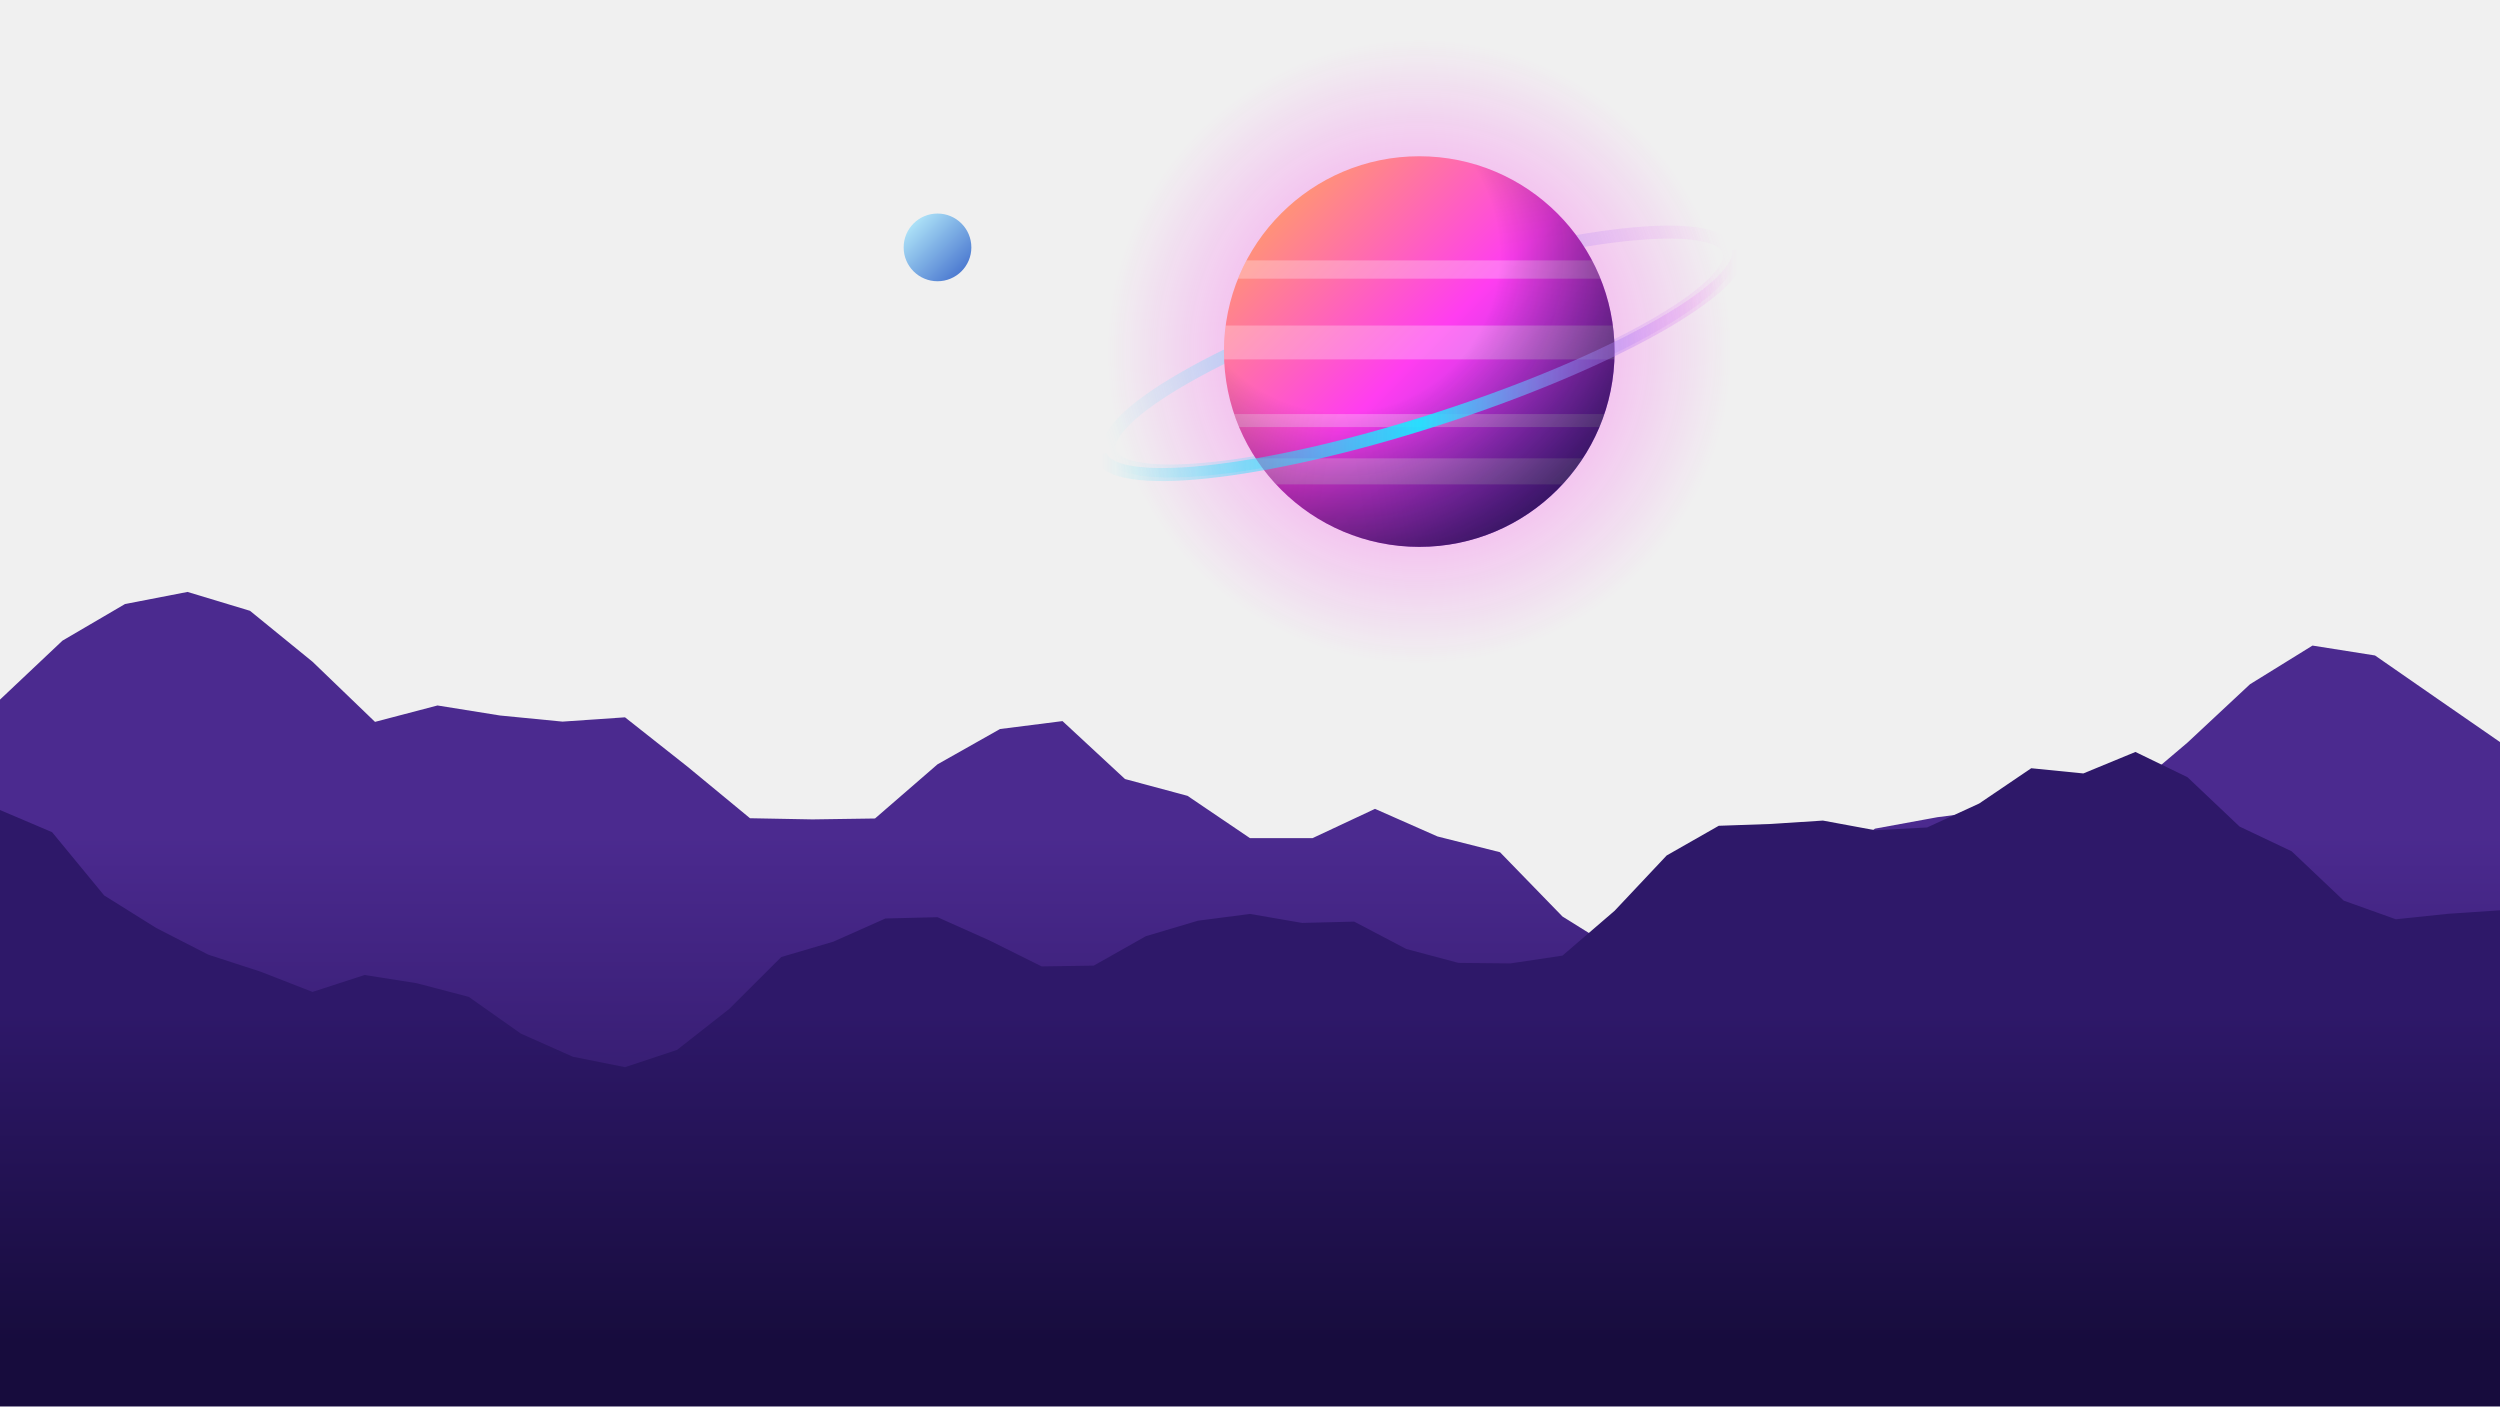
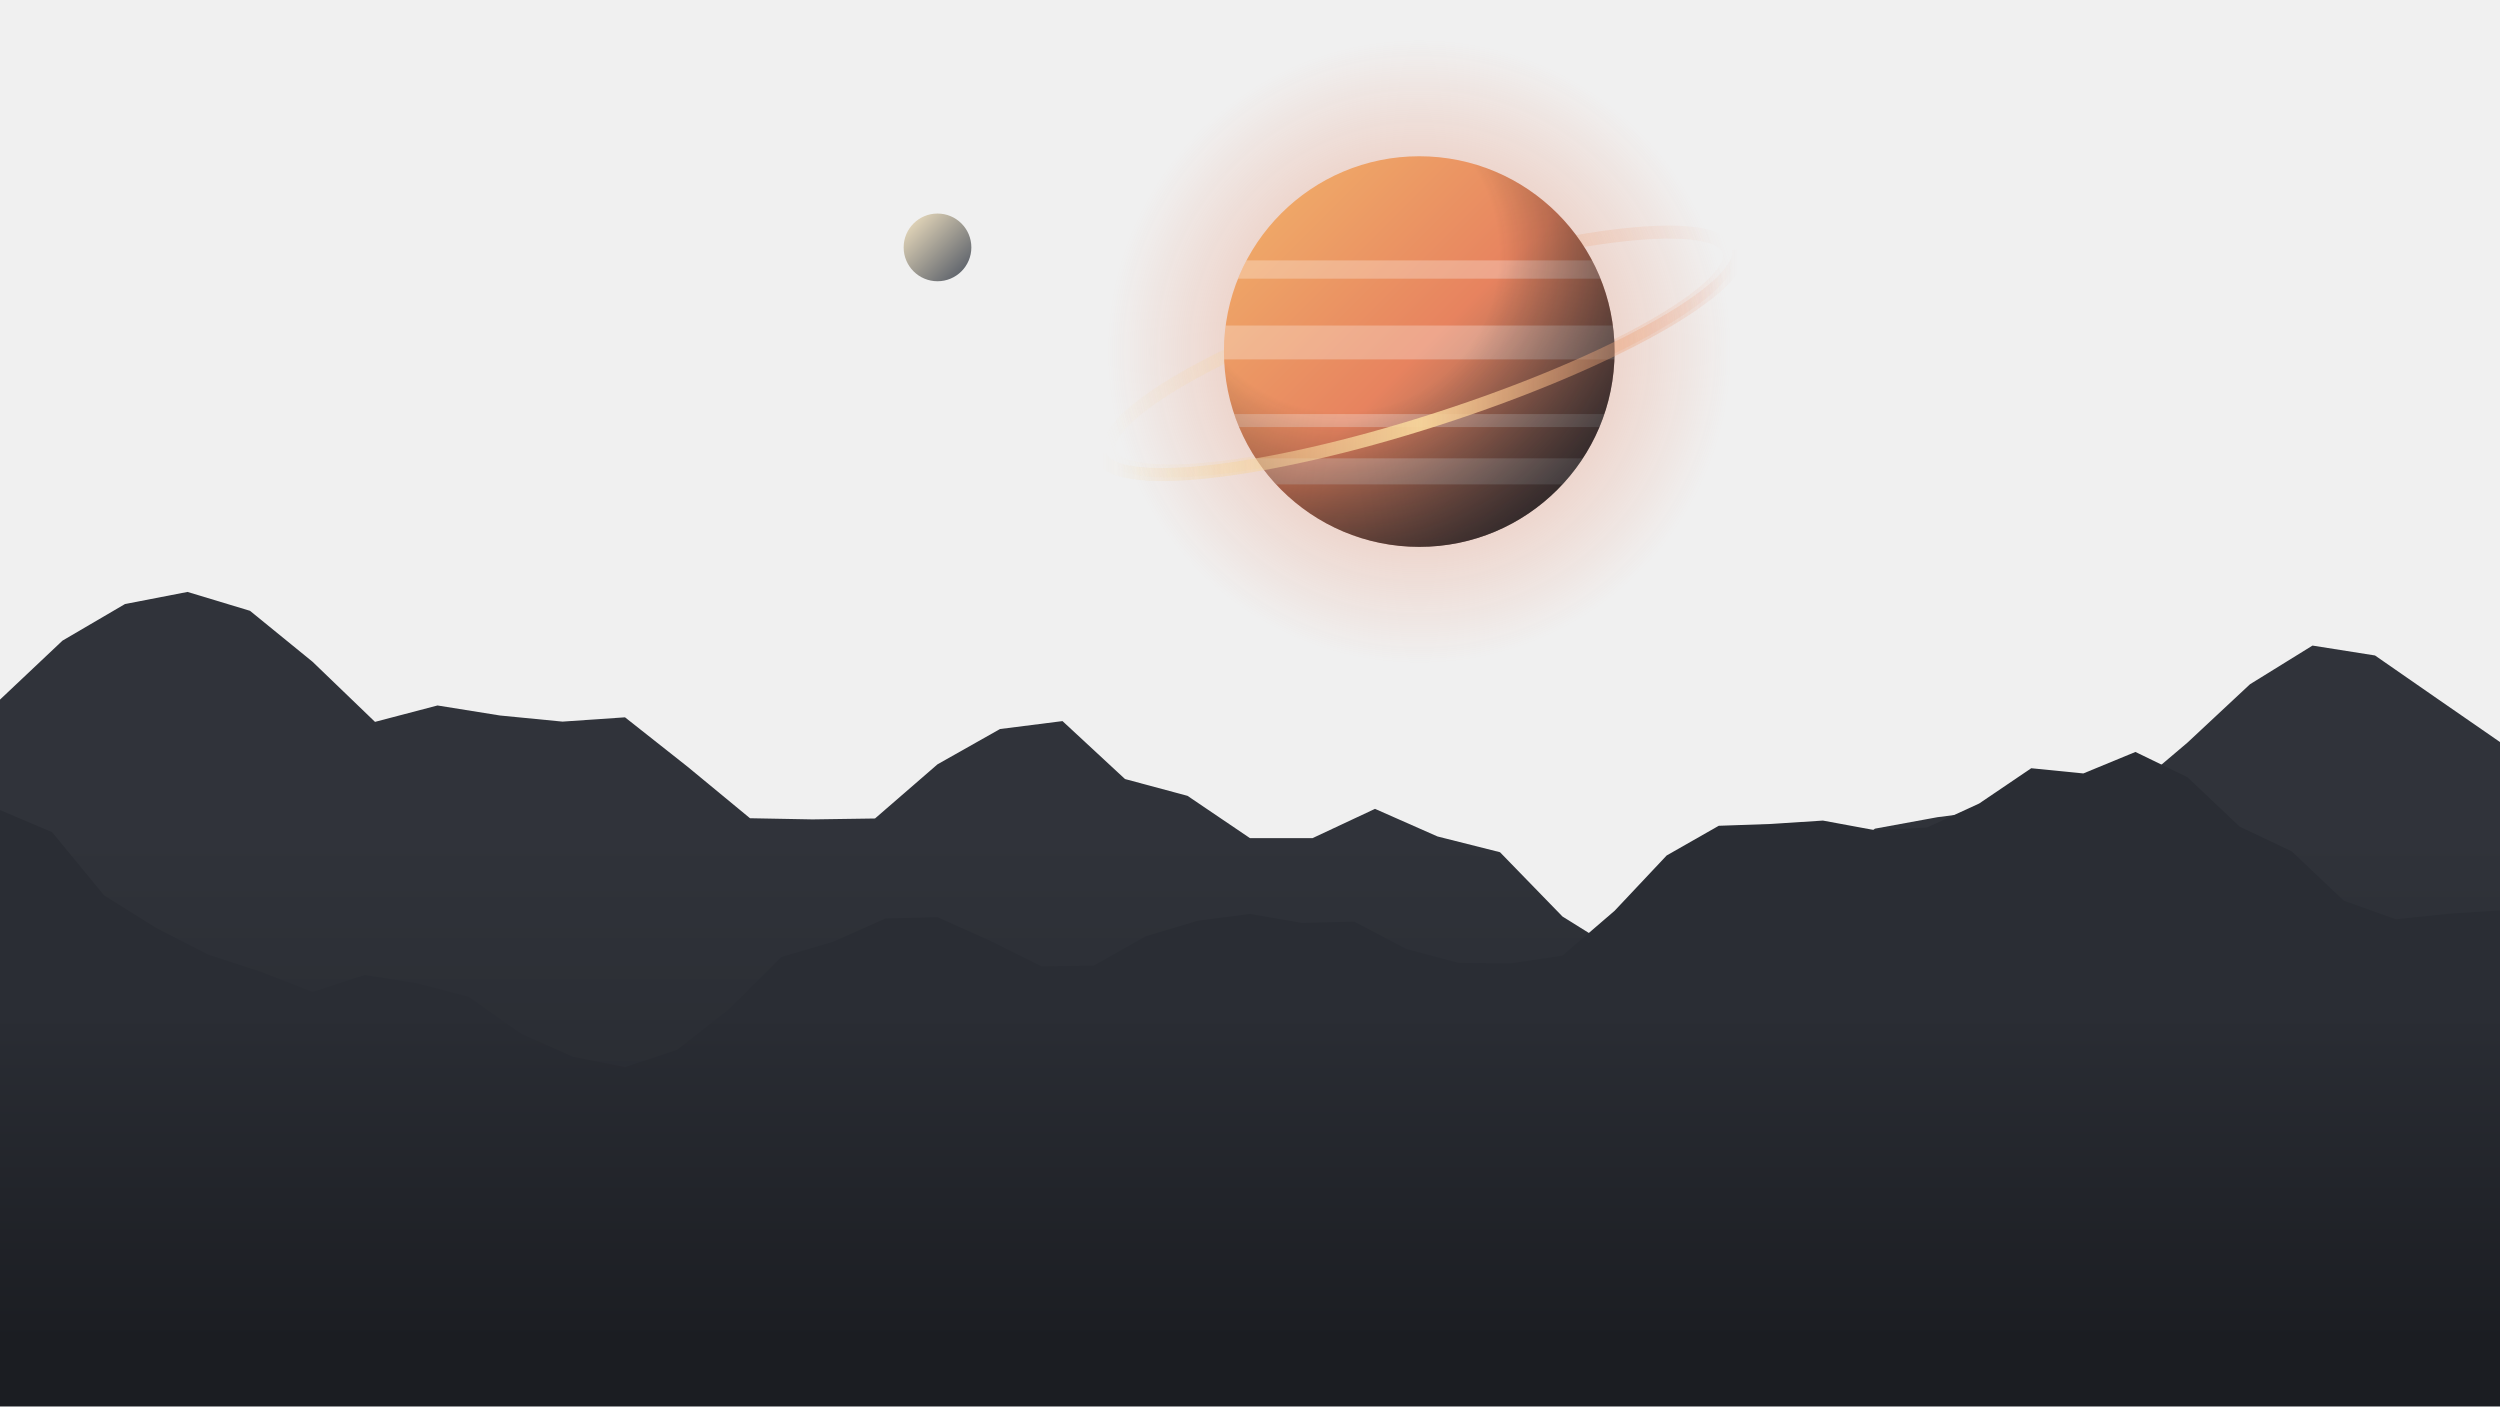
<svg xmlns="http://www.w3.org/2000/svg" viewBox="0 0 1920 1080" width="1920" height="1080">
  <defs>
    <radialGradient id="halo">
-       <stop offset=".55" stop-color="#ff3df0" stop-opacity=".28" />
-       <stop offset="1" stop-color="#ff3df0" stop-opacity="0" />
+       <stop offset=".55" stop-color="#e7835f" stop-opacity=".28" />
+       <stop offset="1" stop-color="#e7835f" stop-opacity="0" />
    </radialGradient>
    <linearGradient id="planet" x1="0" y1="0" x2="1" y2="1">
-       <stop offset="0" stop-color="#ffb547" />
-       <stop offset=".5" stop-color="#ff3df0" />
-       <stop offset="1" stop-color="#5a2bd6" />
+       <stop offset="0" stop-color="#f2b56b" />
+       <stop offset=".5" stop-color="#e7835f" />
+       <stop offset="1" stop-color="#3d4048" />
    </linearGradient>
    <radialGradient id="shade" cx=".3" cy=".25" r=".9">
-       <stop offset=".45" stop-color="#0a0620" stop-opacity="0" />
-       <stop offset="1" stop-color="#0a0620" stop-opacity=".75" />
+       <stop offset=".45" stop-color="#121317" stop-opacity="0" />
+       <stop offset="1" stop-color="#121317" stop-opacity=".75" />
    </radialGradient>
    <linearGradient id="ring" x1="0" y1="0" x2="1" y2="0">
-       <stop offset="0" stop-color="#22e3ff" stop-opacity="0" />
-       <stop offset=".5" stop-color="#22e3ff" />
-       <stop offset="1" stop-color="#ff3df0" stop-opacity="0" />
+       <stop offset="0" stop-color="#f6d49a" stop-opacity="0" />
+       <stop offset=".5" stop-color="#f6d49a" />
+       <stop offset="1" stop-color="#e7835f" stop-opacity="0" />
    </linearGradient>
    <linearGradient id="moon" x1="0" y1="0" x2="1" y2="1">
-       <stop offset="0" stop-color="#bff6ff" />
-       <stop offset="1" stop-color="#3a66c9" />
+       <stop offset="0" stop-color="#f6e6c4" />
+       <stop offset="1" stop-color="#4a5260" />
    </linearGradient>
    <clipPath id="pc">
      <circle cx="1090" cy="270" r="150" />
    </clipPath>
    <linearGradient id="m1" x1="0" y1="0" x2="0" y2="1">
-       <stop offset=".3" stop-color="#4b2a8f" />
-       <stop offset=".8" stop-color="#2a1560" />
+       <stop offset=".3" stop-color="#30333a" />
+       <stop offset=".8" stop-color="#26292f" />
    </linearGradient>
    <linearGradient id="m2" x1="0" y1="0" x2="0" y2="1">
-       <stop offset=".4" stop-color="#2e1869" />
-       <stop offset=".9" stop-color="#170c3d" />
+       <stop offset=".4" stop-color="#2a2d34" />
+       <stop offset=".9" stop-color="#1b1d22" />
    </linearGradient>
  </defs>
  <circle cx="1090" cy="270" r="240" fill="url(#halo)" />
  <ellipse cx="1090" cy="270" rx="250" ry="52" fill="none" stroke="url(#ring)" stroke-width="10" transform="rotate(-18 1090 270)" opacity=".55" />
  <circle cx="1090" cy="270" r="150" fill="url(#planet)" />
  <g clip-path="url(#pc)" opacity=".28" fill="#fff">
    <rect x="900" y="200" width="400" height="14" rx="7" />
    <rect x="900" y="250" width="400" height="26" rx="13" />
    <rect x="900" y="318" width="400" height="10" rx="5" />
    <rect x="900" y="352" width="400" height="20" rx="10" />
  </g>
  <circle cx="1090" cy="270" r="150" fill="url(#shade)" />
  <path d="M845 349 A250 52 -18 0 0 1335 191" fill="none" stroke="url(#ring)" stroke-width="10" opacity=".95" />
  <circle cx="720" cy="190" r="26" fill="url(#moon)" />
  <path d="M0 1080L0 537.3L48 492L96 463.9L144 454.6L192 469.1L240 508.2L288 554.4L336 541.8L384 549.5L432 554.2L480 550.9L528 588.8L576 628.4L624 629.3L672 628.6L720 587L768 559.9L816 553.8L864 598.3L912 611.2L960 643.7L1008 643.7L1056 621.2L1104 642.4L1152 654.5L1200 703.9L1248 733.8L1296 730L1344 712.3L1392 670.4L1440 636.4L1488 627.6L1536 621.4L1584 619.7L1632 611L1680 570.3L1728 525.5L1776 495.8L1824 503.4L1872 536.7L1920 569.9L1920 1080Z" fill="url(#m1)" />
  <path d="M0 1080L0 622.1L40 639.1L80 687.7L120 712.7L160 733.2L200 746.2L240 761.8L280 748.8L320 755.1L360 765.6L400 793.8L440 811.6L480 819.6L520 806.3L560 774.9L600 735L640 723.2L680 705.4L720 704.4L760 722.3L800 742.2L840 741.6L880 719L920 707.1L960 701.9L1000 708.8L1040 707.8L1080 728.8L1120 739.5L1160 739.9L1200 733.9L1240 699.5L1280 657L1320 634.2L1360 632.8L1400 630.2L1440 637.6L1480 635.5L1520 617.1L1560 590L1600 594L1640 577.5L1680 596.9L1720 634.8L1760 653.8L1800 691.7L1840 706L1880 701.8L1920 699.1L1920 1080Z" fill="url(#m2)" />
</svg>
